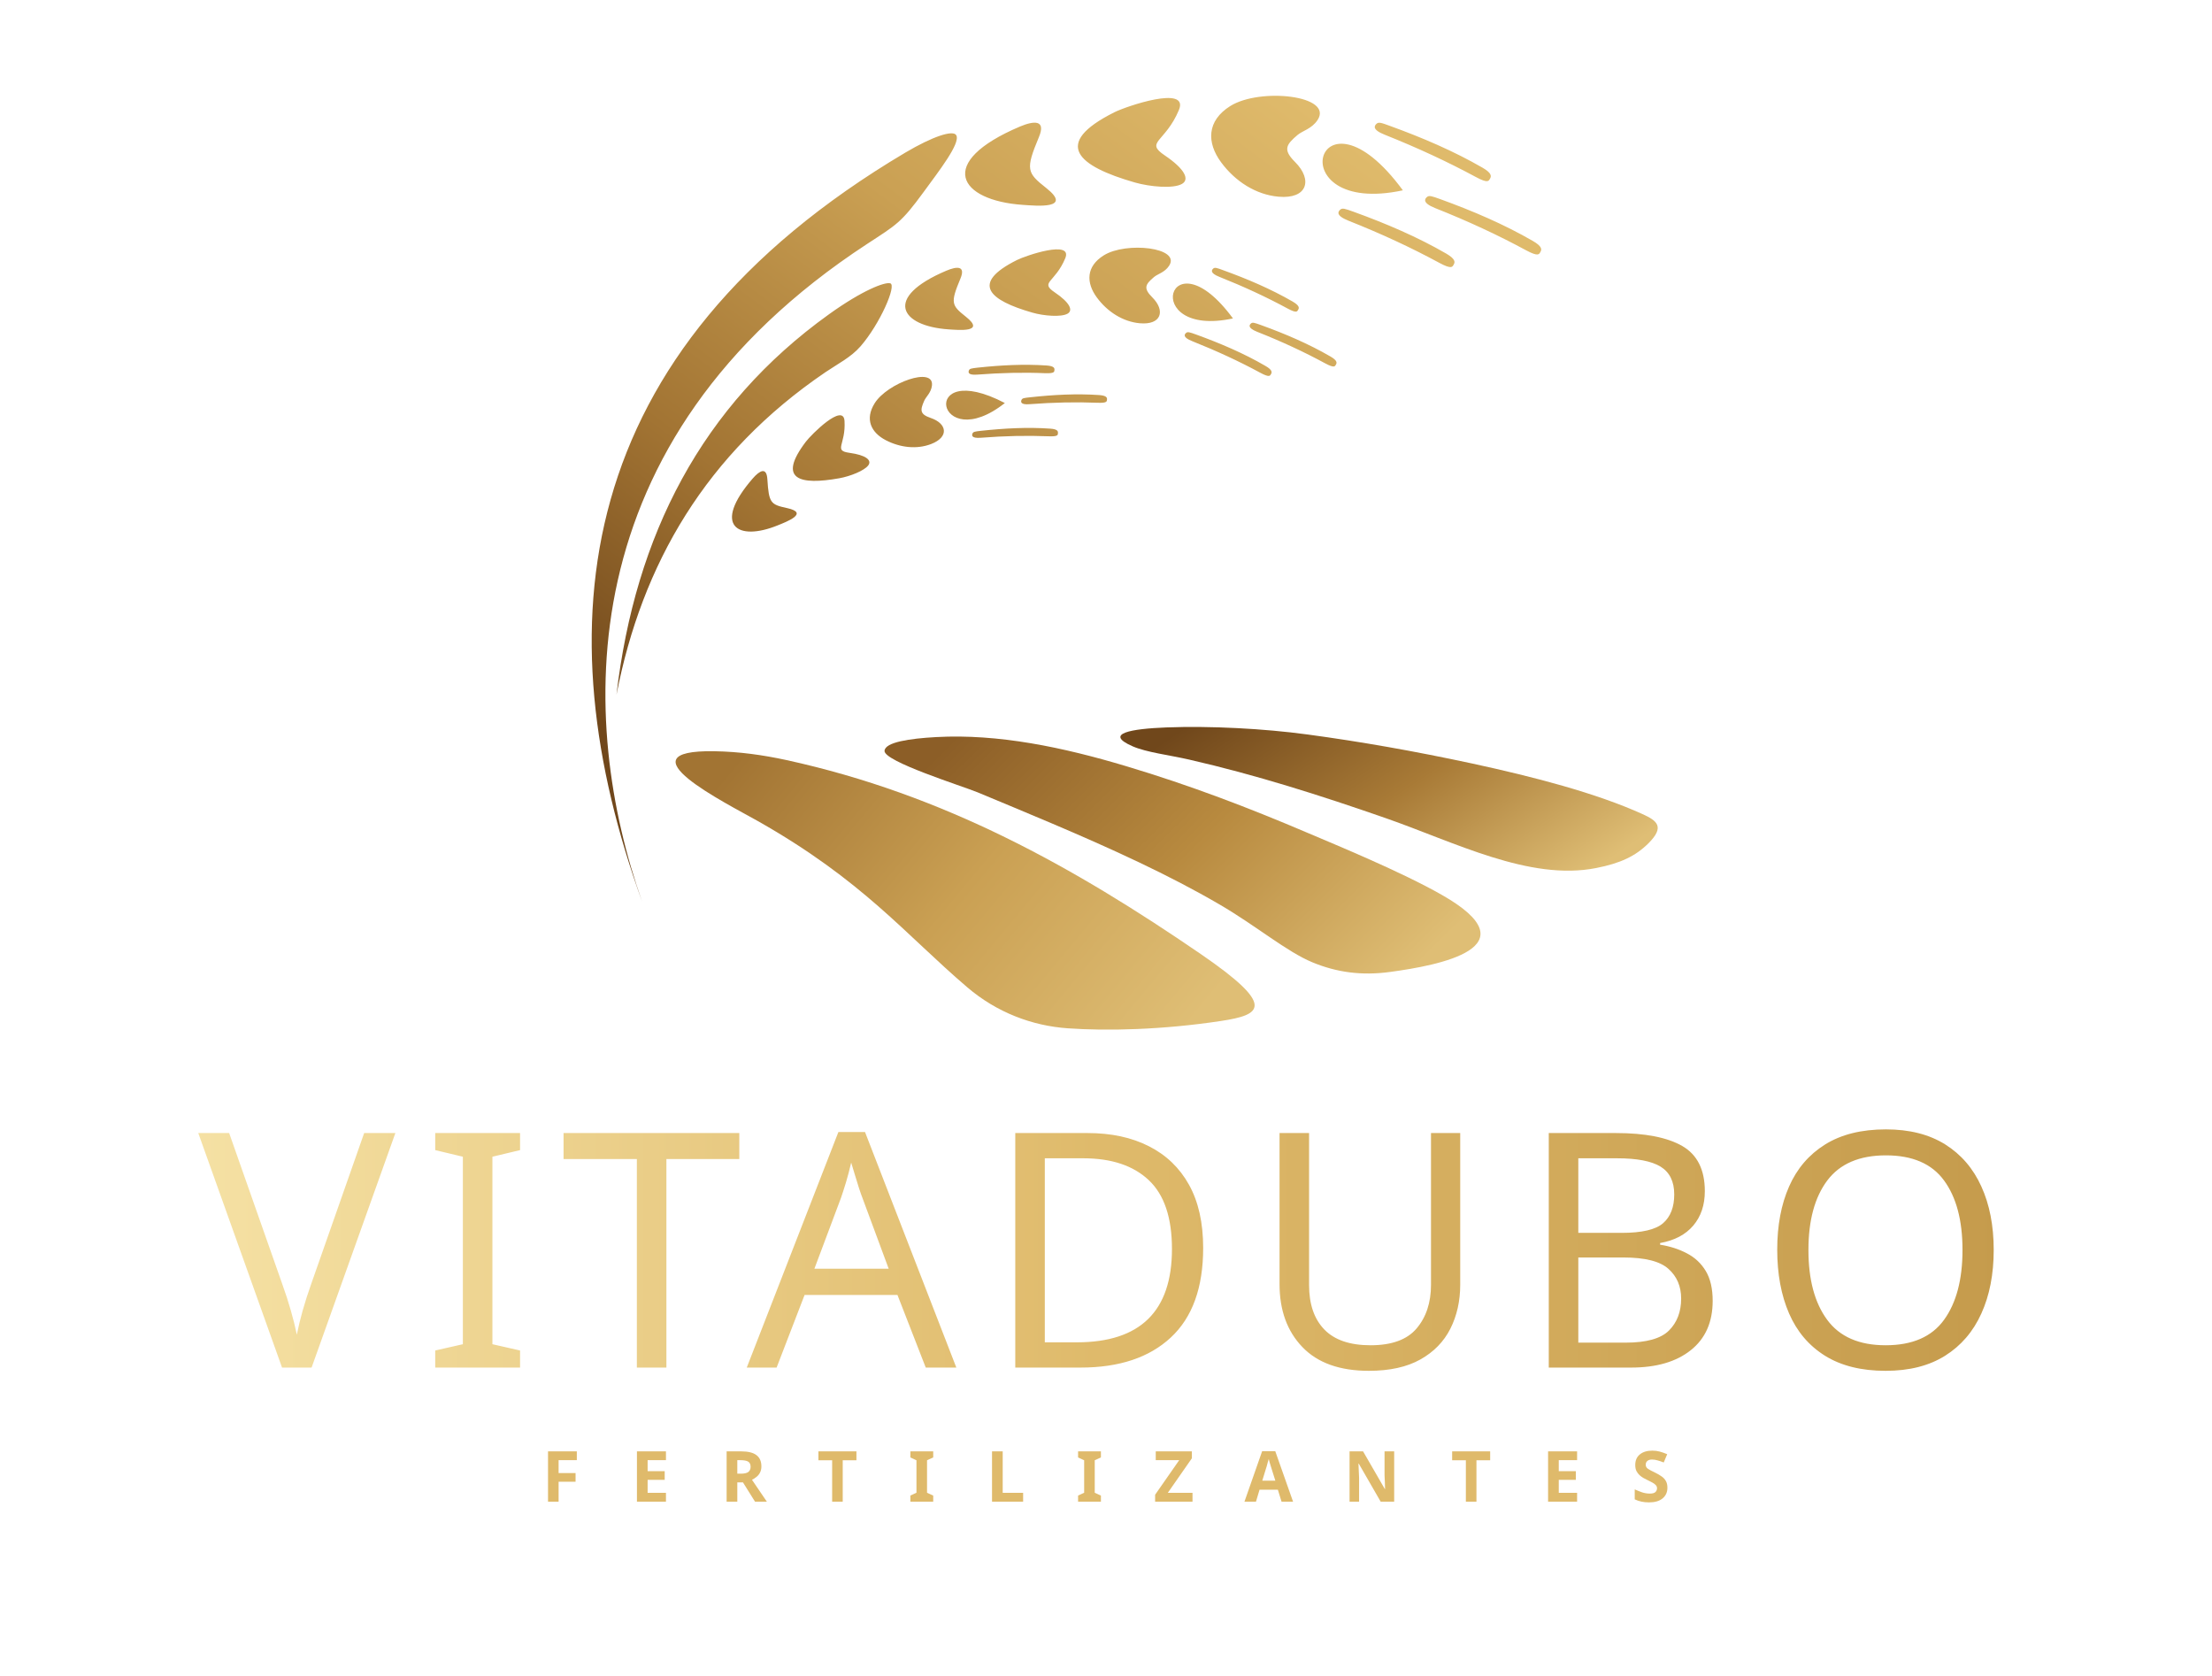
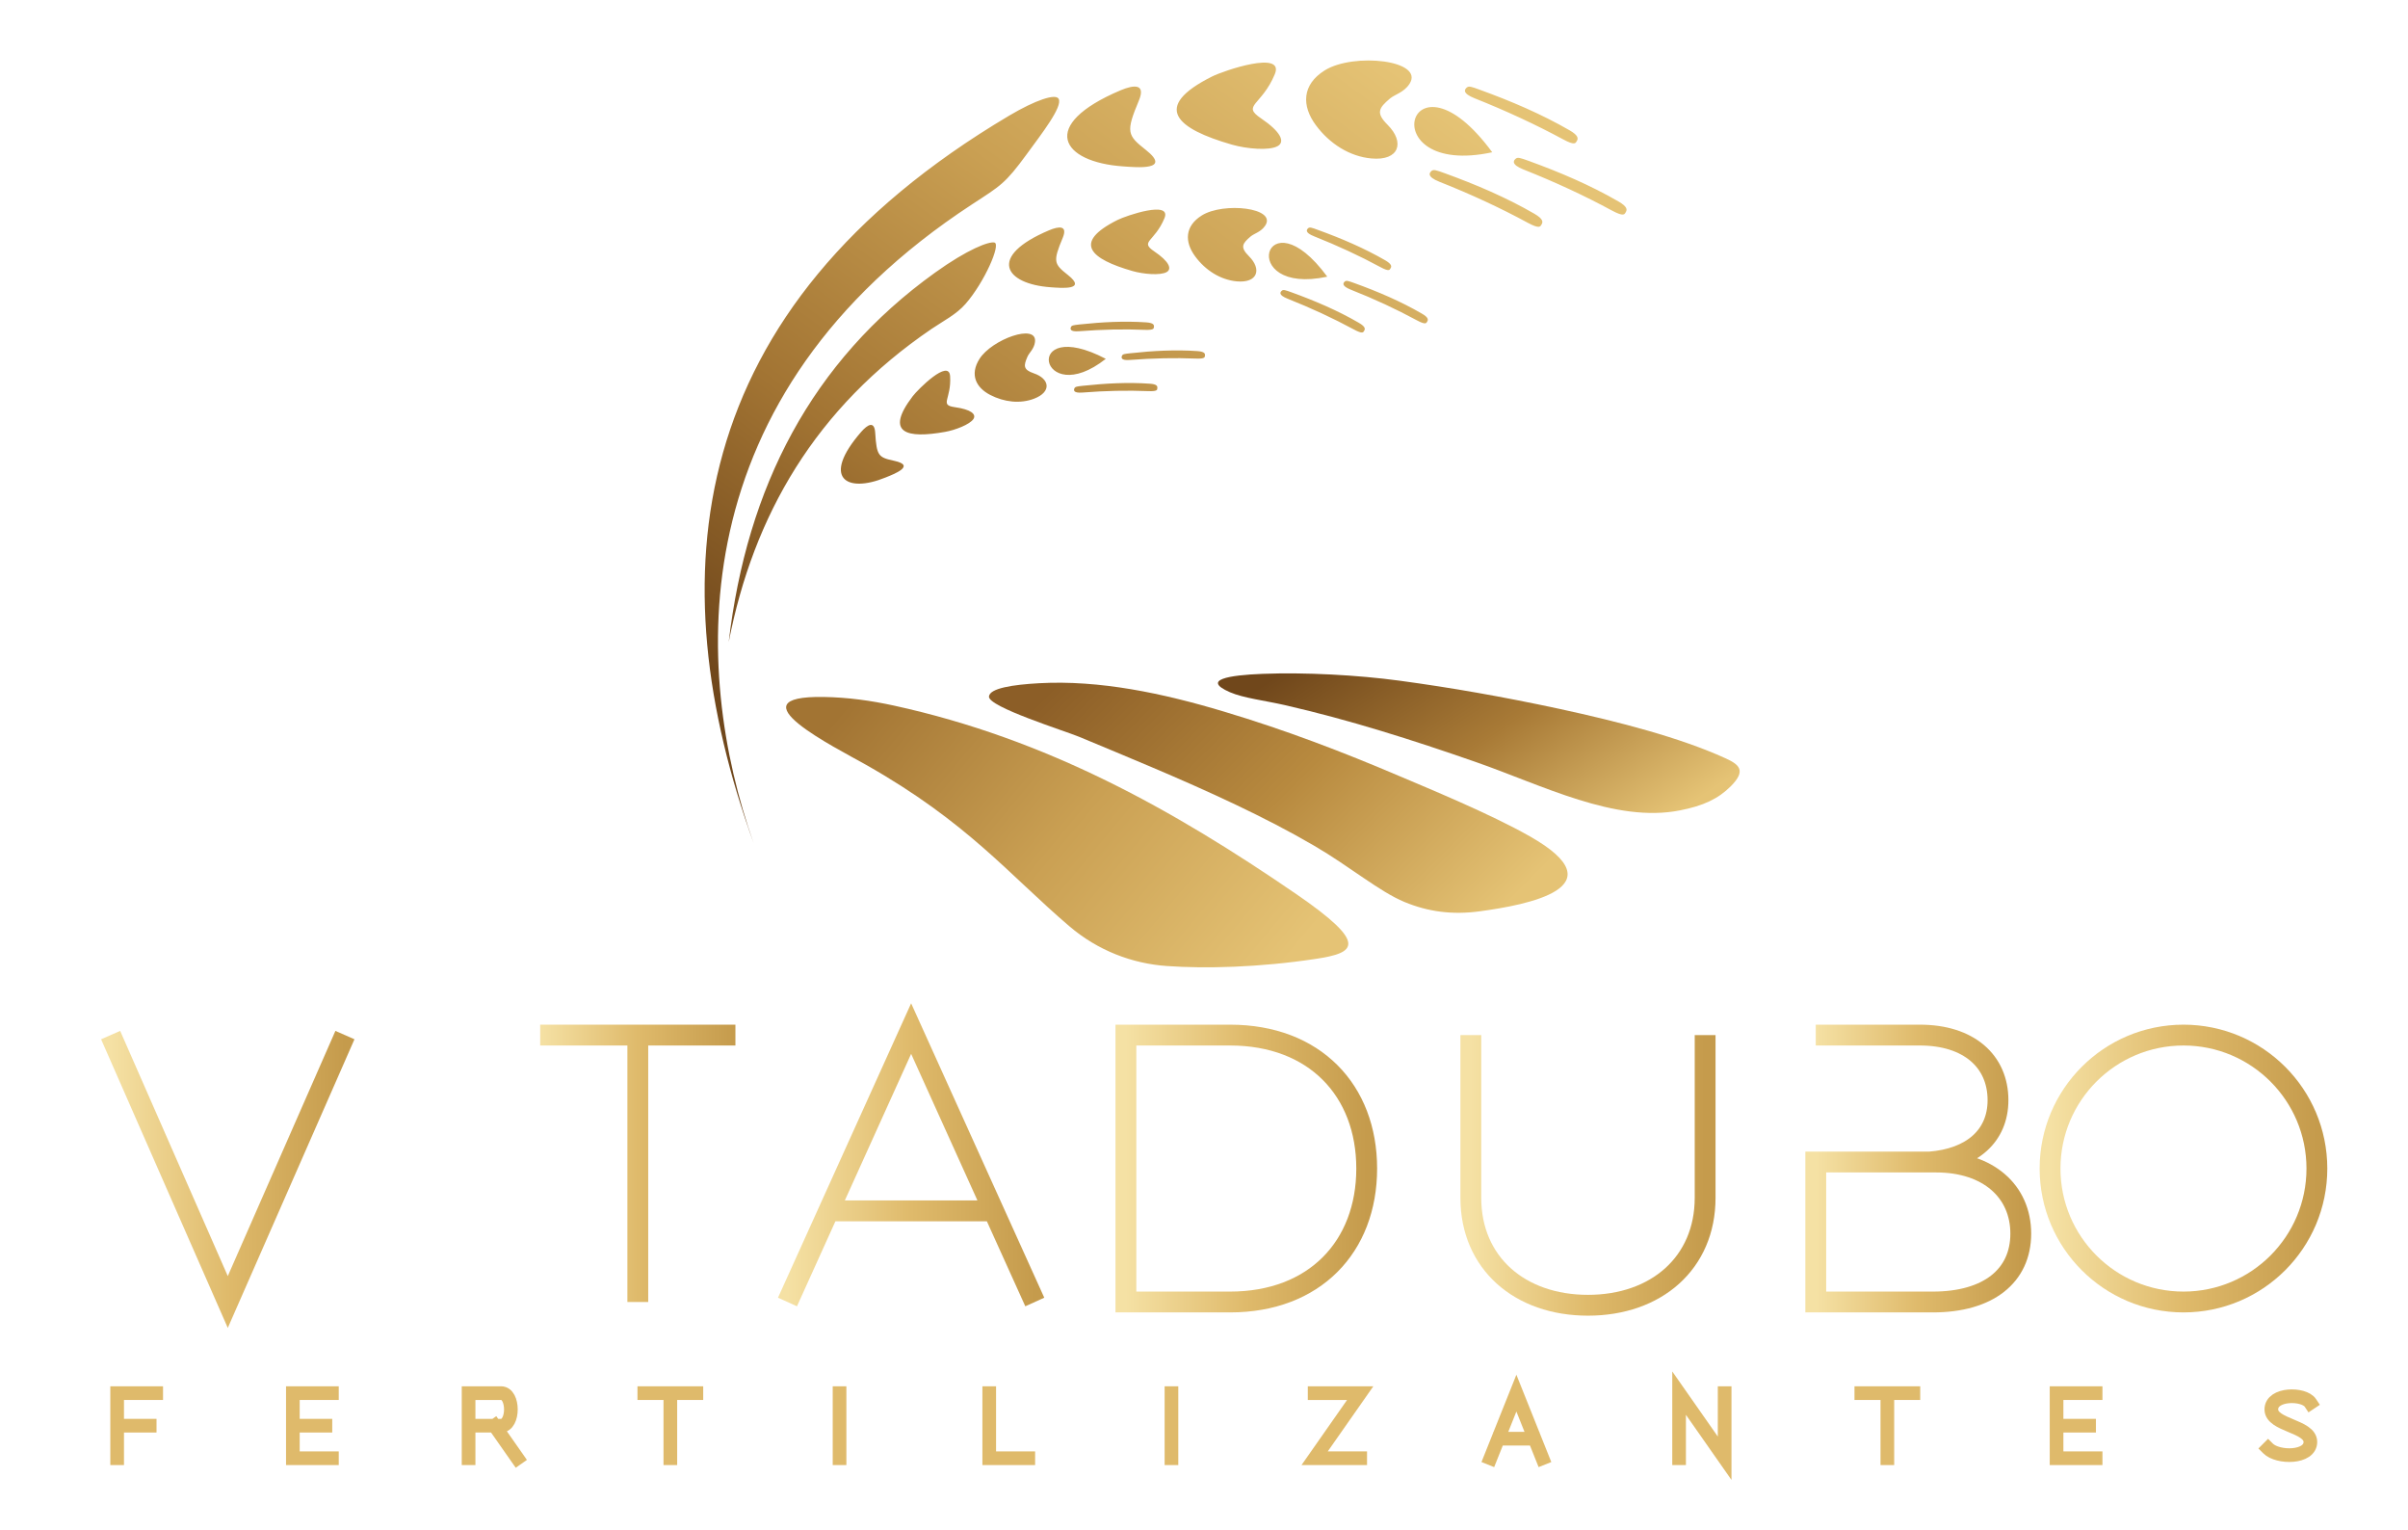
- <svg xmlns="http://www.w3.org/2000/svg" viewBox="130 210 330 250" width="100%" height="100%">
+ <svg xmlns="http://www.w3.org/2000/svg" viewBox="110 215 370 235" width="100%" height="100%">
  <defs>
    <linearGradient id="wheatGrad" x1="85%" y1="10%" x2="15%" y2="90%">
-       <stop offset="0%" stop-color="#dfba6b" />
+       <stop offset="0%" stop-color="#e5c375" />
      <stop offset="35%" stop-color="#caa053" />
      <stop offset="70%" stop-color="#a27433" />
      <stop offset="100%" stop-color="#70471b" />
    </linearGradient>
    <linearGradient id="furrowGrad1" x1="0%" y1="30%" x2="100%" y2="70%">
      <stop offset="0%" stop-color="#a27433" />
      <stop offset="50%" stop-color="#caa053" />
-       <stop offset="100%" stop-color="#dfbe75" />
+       <stop offset="100%" stop-color="#e5c375" />
    </linearGradient>
    <linearGradient id="furrowGrad2" x1="0%" y1="30%" x2="100%" y2="70%">
      <stop offset="0%" stop-color="#8c5e27" />
      <stop offset="50%" stop-color="#b88a3f" />
-       <stop offset="100%" stop-color="#dfbe75" />
+       <stop offset="100%" stop-color="#e5c375" />
    </linearGradient>
    <linearGradient id="furrowGrad3" x1="0%" y1="30%" x2="100%" y2="70%">
      <stop offset="0%" stop-color="#70471b" />
      <stop offset="50%" stop-color="#a87a36" />
-       <stop offset="100%" stop-color="#dfbe75" />
-     </linearGradient>
-     <linearGradient id="goldTextGrad" x1="0%" y1="0%" x2="100%" y2="0%">
-       <stop offset="0%" stop-color="#966b31" />
-       <stop offset="50%" stop-color="#8a5f27" />
-       <stop offset="100%" stop-color="#7c5220" />
+       <stop offset="100%" stop-color="#e5c375" />
    </linearGradient>
    <linearGradient id="lightGoldTextGrad" x1="0%" y1="0%" x2="100%" y2="0%">
      <stop offset="0%" stop-color="#f5e1a4" />
      <stop offset="50%" stop-color="#dfba6b" />
      <stop offset="100%" stop-color="#c59b4c" />
    </linearGradient>
  </defs>
  <path d="M 243.03 332.46 C 258.74 341.35, 265.00 349.33, 274.30 357.27 C 278.71 361.04, 283.99 363.02, 289.29 363.39 C 295.18 363.81, 303.41 363.62, 312.14 362.30 C 318.30 361.37, 320.38 360.03, 309.16 352.33 C 290.17 339.31, 270.87 328.52, 247.33 323.38 C 243.83 322.62, 240.28 322.12, 236.56 322.06 C 222.31 321.84, 238.38 329.83, 243.03 332.46" fill="url(#furrowGrad1)" />
  <path d="M 275.84 328.19 C 279.46 329.70, 283.17 331.23, 286.88 332.81 C 295.64 336.53, 304.38 340.50, 311.94 344.92 C 317.40 348.10, 321.96 351.97, 325.82 353.56 C 329.40 355.04, 333.13 355.57, 337.42 354.98 C 344.54 354.02, 358.93 351.33, 345.05 343.46 C 339.02 340.03, 329.36 336.06, 324.99 334.20 C 316.35 330.52, 307.63 327.17, 298.04 324.30 C 288.60 321.47, 278.95 319.44, 269.66 319.95 C 265.68 320.17, 262.05 320.71, 261.96 322.00 C 261.84 323.59, 273.56 327.25, 275.84 328.19" fill="url(#furrowGrad2)" />
  <path d="M 325.05 319.56 C 333.03 320.64, 340.84 322.01, 349.57 323.88 C 358.91 325.90, 368.17 328.32, 375.04 331.44 C 377.21 332.42, 378.39 333.32, 375.95 335.77 C 374.00 337.72, 371.74 338.77, 368.15 339.48 C 358.17 341.46, 347.01 335.61, 336.61 332.00 C 327.01 328.66, 317.36 325.58, 307.37 323.30 C 304.38 322.62, 301.05 322.23, 298.98 321.33 C 294.58 319.41, 298.83 318.71, 304.00 318.51 C 310.55 318.26, 318.54 318.68, 325.05 319.56" fill="url(#furrowGrad3)" />
  <path d="M 259.39 246.37 C 214.27 275.86, 216.44 318.03, 225.79 344.48 C 211.09 303.79, 214.88 262.52, 265.07 232.76 C 269.11 230.37, 272.19 229.34, 272.66 230.17 C 273.34 231.35, 270.04 235.56, 267.78 238.66 C 264.44 243.23, 263.77 243.51, 259.39 246.37 Z M 276.32 275.30 C 279.86 275.02, 283.24 274.95, 286.45 275.08 C 287.91 275.14, 287.81 274.85, 287.83 274.60 C 287.86 274.30, 287.73 274.01, 286.67 273.94 C 283.29 273.70, 279.85 273.89, 276.39 274.26 C 275.46 274.36, 275.19 274.40, 275.08 274.67 C 274.99 274.91, 274.87 275.41, 276.32 275.30 Z M 283.63 270.29 C 287.17 270.02, 290.55 269.95, 293.76 270.08 C 295.22 270.14, 295.12 269.84, 295.15 269.59 C 295.18 269.29, 295.04 269.01, 293.98 268.93 C 290.60 268.70, 287.17 268.88, 283.71 269.26 C 282.77 269.36, 282.50 269.39, 282.39 269.67 C 282.30 269.90, 282.18 270.41, 283.63 270.29 Z M 275.79 265.88 C 279.33 265.61, 282.71 265.53, 285.93 265.67 C 287.38 265.72, 287.28 265.43, 287.31 265.18 C 287.34 264.88, 287.20 264.60, 286.14 264.52 C 282.76 264.29, 279.33 264.47, 275.87 264.84 C 274.93 264.95, 274.66 264.98, 274.55 265.25 C 274.46 265.49, 274.34 265.99, 275.79 265.88 Z M 279.91 270.12 C 266.87 263.31, 269.67 278.19, 279.91 270.12 Z M 260.49 270.15 C 258.99 272.54, 259.95 274.53, 262.16 275.67 C 264.29 276.77, 266.76 277.06, 268.90 276.24 C 271.63 275.19, 271.29 273.18, 268.86 272.35 C 267.21 271.79, 267.26 271.19, 267.88 269.78 C 268.14 269.18, 268.90 268.59, 269.03 267.54 C 269.42 264.58, 262.37 267.13, 260.49 270.15 Z M 250.23 275.88 C 245.90 281.57, 249.34 282.39, 255.22 281.34 C 256.79 281.06, 259.00 280.21, 259.57 279.37 C 260.06 278.62, 259.17 277.89, 256.74 277.55 C 254.27 277.21, 256.21 276.37, 255.99 272.79 C 255.82 270.04, 251.05 274.80, 250.23 275.88 Z M 242.30 281.37 C 236.17 288.44, 240.05 290.81, 246.04 288.36 C 247.30 287.85, 250.81 286.53, 247.42 285.79 C 244.98 285.26, 244.70 285.06, 244.48 281.48 C 244.36 279.59, 243.31 280.21, 242.30 281.37 Z M 307.86 260.89 C 311.50 262.34, 314.89 263.91, 318.01 265.60 C 319.43 266.37, 319.47 266.03, 319.62 265.80 C 319.79 265.51, 319.79 265.16, 318.78 264.58 C 315.55 262.70, 312.05 261.21, 308.44 259.90 C 307.46 259.55, 307.18 259.45, 306.94 259.67 C 306.73 259.86, 306.36 260.30, 307.86 260.89 Z M 317.54 259.49 C 321.19 260.93, 324.58 262.51, 327.70 264.20 C 329.11 264.96, 329.16 264.62, 329.30 264.39 C 329.48 264.10, 329.48 263.75, 328.47 263.17 C 325.23 261.29, 321.74 259.80, 318.12 258.49 C 317.14 258.14, 316.86 258.04, 316.62 258.26 C 316.41 258.45, 316.05 258.89, 317.54 259.49 Z M 311.92 251.30 C 315.56 252.75, 318.95 254.32, 322.07 256.01 C 323.48 256.78, 323.53 256.44, 323.67 256.20 C 323.85 255.92, 323.85 255.57, 322.84 254.98 C 319.60 253.11, 316.11 251.62, 312.49 250.31 C 311.52 249.95, 311.23 249.85, 310.99 250.07 C 310.79 250.26, 310.42 250.71, 311.92 251.30 Z M 313.94 257.50 C 304.31 244.41, 299.86 260.53, 313.94 257.50 Z M 294.67 248.09 C 292.02 249.74, 292.01 252.17, 293.64 254.38 C 295.21 256.51, 297.52 257.99, 300.04 258.22 C 303.26 258.51, 303.91 256.35, 301.90 254.35 C 300.53 252.98, 300.87 252.42, 302.17 251.32 C 302.73 250.85, 303.76 250.64, 304.41 249.65 C 306.23 246.91, 298.00 246.01, 294.67 248.09 Z M 281.71 248.79 C 274.65 252.32, 277.66 254.81, 284.00 256.63 C 285.69 257.12, 288.30 257.34, 289.27 256.79 C 290.13 256.29, 289.60 255.13, 287.35 253.61 C 285.07 252.07, 287.40 252.18, 288.92 248.53 C 290.09 245.72, 283.05 248.12, 281.71 248.79 Z M 271.18 250.38 C 261.67 254.41, 264.36 258.64, 271.49 259.13 C 272.99 259.23, 277.11 259.63, 274.10 257.25 C 271.94 255.54, 271.76 255.20, 273.29 251.54 C 274.09 249.61, 272.74 249.72, 271.18 250.38 Z M 331.17 242.92 C 336.04 244.85, 340.56 246.95, 344.73 249.21 C 346.62 250.23, 346.68 249.78, 346.87 249.47 C 347.11 249.08, 347.11 248.62, 345.76 247.83 C 341.44 245.33, 336.77 243.34, 331.94 241.59 C 330.63 241.12, 330.26 240.99, 329.94 241.28 C 329.66 241.54, 329.17 242.12, 331.17 242.92 Z M 344.10 241.04 C 348.97 242.97, 353.49 245.07, 357.66 247.33 C 359.55 248.35, 359.62 247.90, 359.81 247.58 C 360.04 247.20, 360.05 246.74, 358.69 245.95 C 354.37 243.45, 349.70 241.46, 344.88 239.71 C 343.57 239.24, 343.19 239.11, 342.87 239.40 C 342.59 239.65, 342.11 240.24, 344.10 241.04 Z M 336.59 230.10 C 341.46 232.04, 345.98 234.14, 350.15 236.39 C 352.04 237.42, 352.10 236.96, 352.29 236.65 C 352.52 236.27, 352.53 235.80, 351.18 235.02 C 346.85 232.52, 342.18 230.53, 337.36 228.78 C 336.05 228.30, 335.68 228.17, 335.35 228.47 C 335.08 228.72, 334.59 229.31, 336.59 230.10 Z M 339.29 238.39 C 326.43 220.90, 320.48 242.43, 339.29 238.39 Z M 313.55 225.81 C 310.02 228.02, 310.00 231.27, 312.18 234.22 C 314.28 237.06, 317.36 239.04, 320.73 239.34 C 325.02 239.73, 325.89 236.85, 323.21 234.17 C 321.38 232.35, 321.84 231.60, 323.58 230.13 C 324.31 229.51, 325.69 229.22, 326.56 227.91 C 328.99 224.24, 318.00 223.04, 313.55 225.81 Z M 296.24 226.75 C 286.82 231.47, 290.83 234.79, 299.30 237.22 C 301.57 237.87, 305.05 238.18, 306.34 237.43 C 307.49 236.77, 306.78 235.22, 303.78 233.19 C 300.73 231.14, 303.84 231.28, 305.88 226.40 C 307.44 222.65, 298.03 225.85, 296.24 226.75 Z M 282.18 228.87 C 269.48 234.25, 273.07 239.91, 282.59 240.56 C 284.60 240.70, 290.10 241.23, 286.09 238.05 C 283.20 235.77, 282.96 235.31, 285.00 230.43 C 286.07 227.85, 284.26 228.00, 282.18 228.87 Z M 253.16 265.51 C 235.31 277.64, 225.77 294.13, 221.97 313.62 C 224.76 289.82, 234.69 270.51, 253.66 256.89 C 258.70 253.27, 262.00 252.04, 262.81 252.26 C 263.81 252.53, 261.28 258.33, 258.37 261.67 C 256.95 263.30, 254.99 264.27, 253.16 265.51" fill="url(#wheatGrad)" />
-   <text x="295" y="414" text-anchor="middle" fill="url(#lightGoldTextGrad)" font-family="'Plus Jakarta Sans', 'Century Gothic', 'Montserrat', sans-serif" font-size="49" font-weight="400" letter-spacing="4">VITADUBO</text>
-   <text x="295" y="434" text-anchor="middle" fill="#dfba6b" font-family="'Plus Jakarta Sans', 'Century Gothic', 'Montserrat', sans-serif" font-size="10.5" font-weight="800" letter-spacing="7.5">FERTILIZANTES</text>
+   <g fill="none" stroke="url(#lightGoldTextGrad)" stroke-width="3.2" stroke-linecap="butt" stroke-linejoin="miter" stroke-miterlimit="10">
+     <path d="M 127 374 L 145 415 L 163 374" />
+     <path d="M 178 374 L 178 415" />
+     <path d="M 193 374 L 223 374 M 208 374 L 208 415" />
+     <path d="M 231 415 L 250 373 L 269 415 M 237.5 401 L 262.5 401" />
+     <path d="M 283 374 L 299 374 C 312 374 320 382.5 320 394.5 C 320 406.5 312 415 299 415 L 283 415 Z" />
+     <path d="M 336 374 L 336 399 C 336 409 343.5 415.5 354 415.5 C 364.5 415.5 372 409 372 399 L 372 374" />
+     <path d="M 389 374 L 405 374 C 412.5 374 417 378 417 384 C 417 389.5 413 393 406.5 393.5 M 389 393.5 L 407.5 393.5 C 415.5 393.5 420.5 398 420.5 404.5 C 420.5 411 415.5 415 407 415 L 389 415 Z" />
+     <circle cx="445.5" cy="394.5" r="20.5" />
+   </g>
+   <g fill="none" stroke="#dfba6b" stroke-width="2.1" stroke-linecap="square" stroke-linejoin="miter">
+     <path d="M 134 429 L 128 429 L 128 439 M 128 434 L 133 434" />
+     <path d="M 161 429 L 155 429 L 155 439 L 161 439 M 155 434 L 160 434" />
+     <path d="M 182 439 L 182 429 L 187 429 C 189 429 189 434 187 434 L 182 434 M 186 434 L 189.5 439" />
+     <path d="M 209 429 L 217 429 M 213 429 L 213 439" />
+     <path d="M 239 429 L 239 439" />
+     <path d="M 262 429 L 262 439 L 268 439" />
+     <path d="M 290 429 L 290 439" />
+     <path d="M 312 429 L 319 429 L 312 439 L 319 439" />
+     <path d="M 339 439 L 343 429 L 347 439 M 340.5 436 L 345.5 436" />
+     <path d="M 368 439 L 368 429 L 375 439 L 375 429" />
+     <path d="M 396 429 L 404 429 M 400 429 L 400 439" />
+     <path d="M 432 429 L 426 429 L 426 439 L 432 439 M 426 434 L 431 434" />
+     <path d="M 465 430.5 C 464 429 459 429 459 431.5 C 459 434 465 434 465 436.5 C 465 439 460 439 458.5 437.5" />
+   </g>
</svg>
